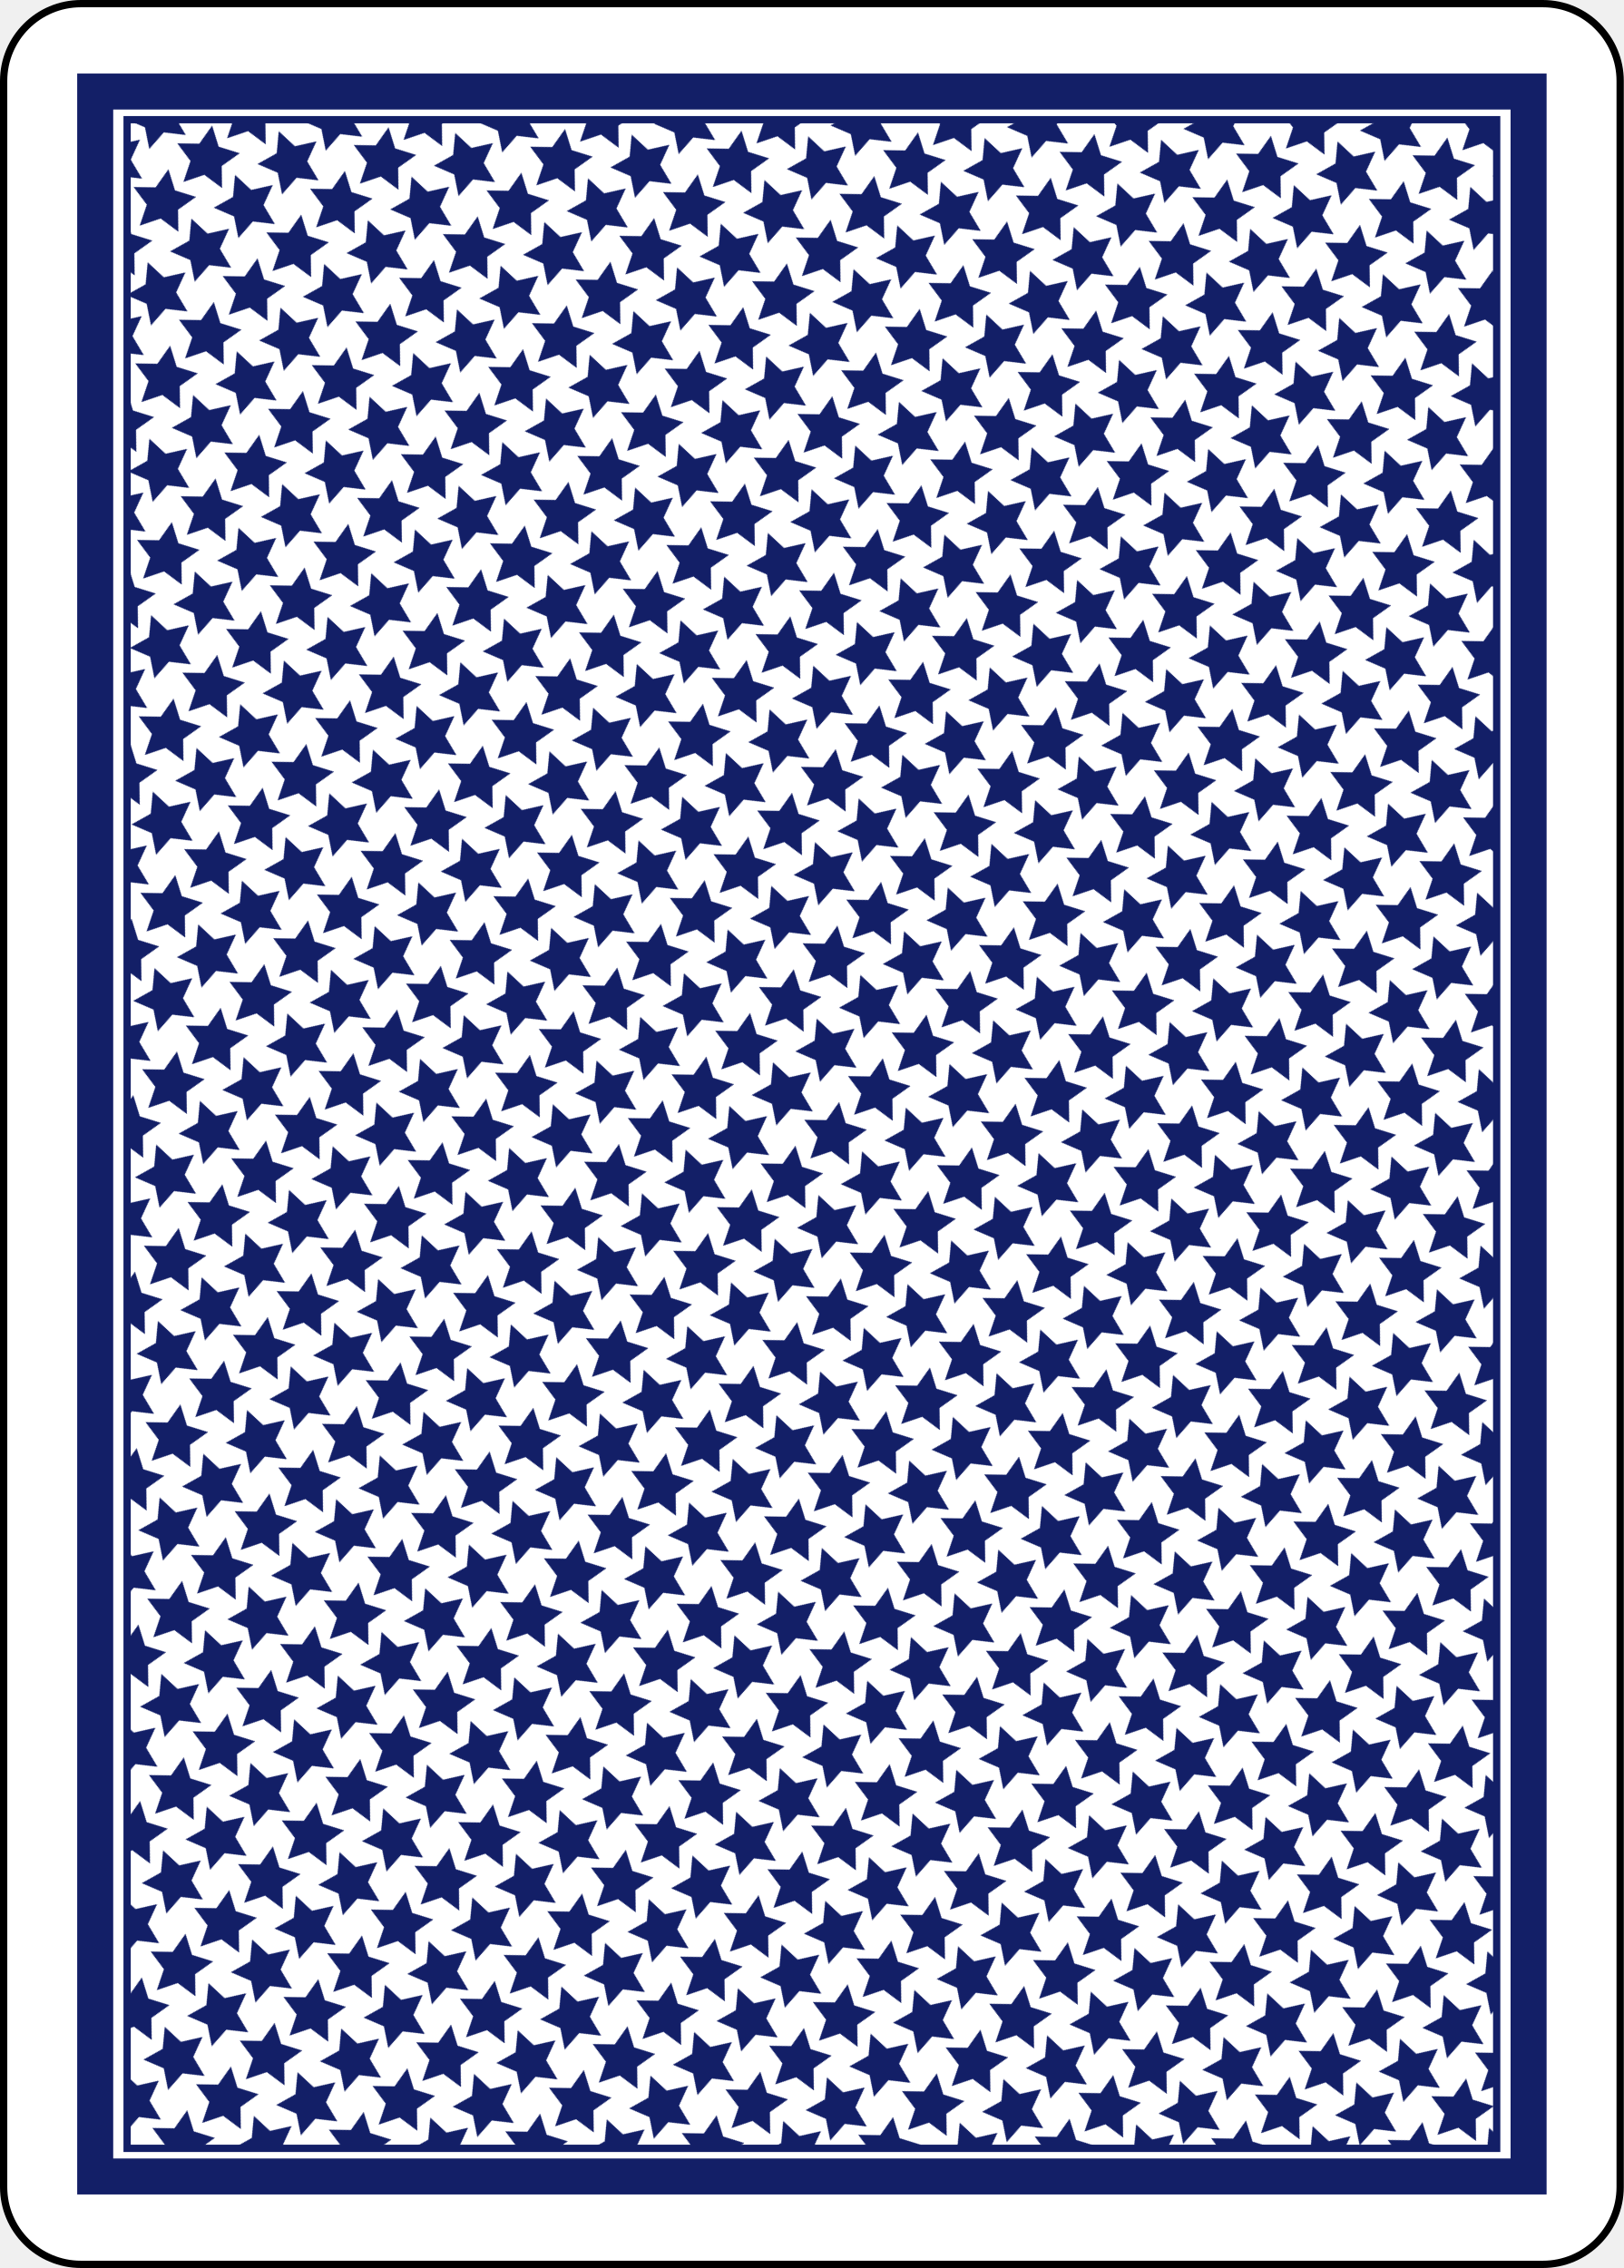
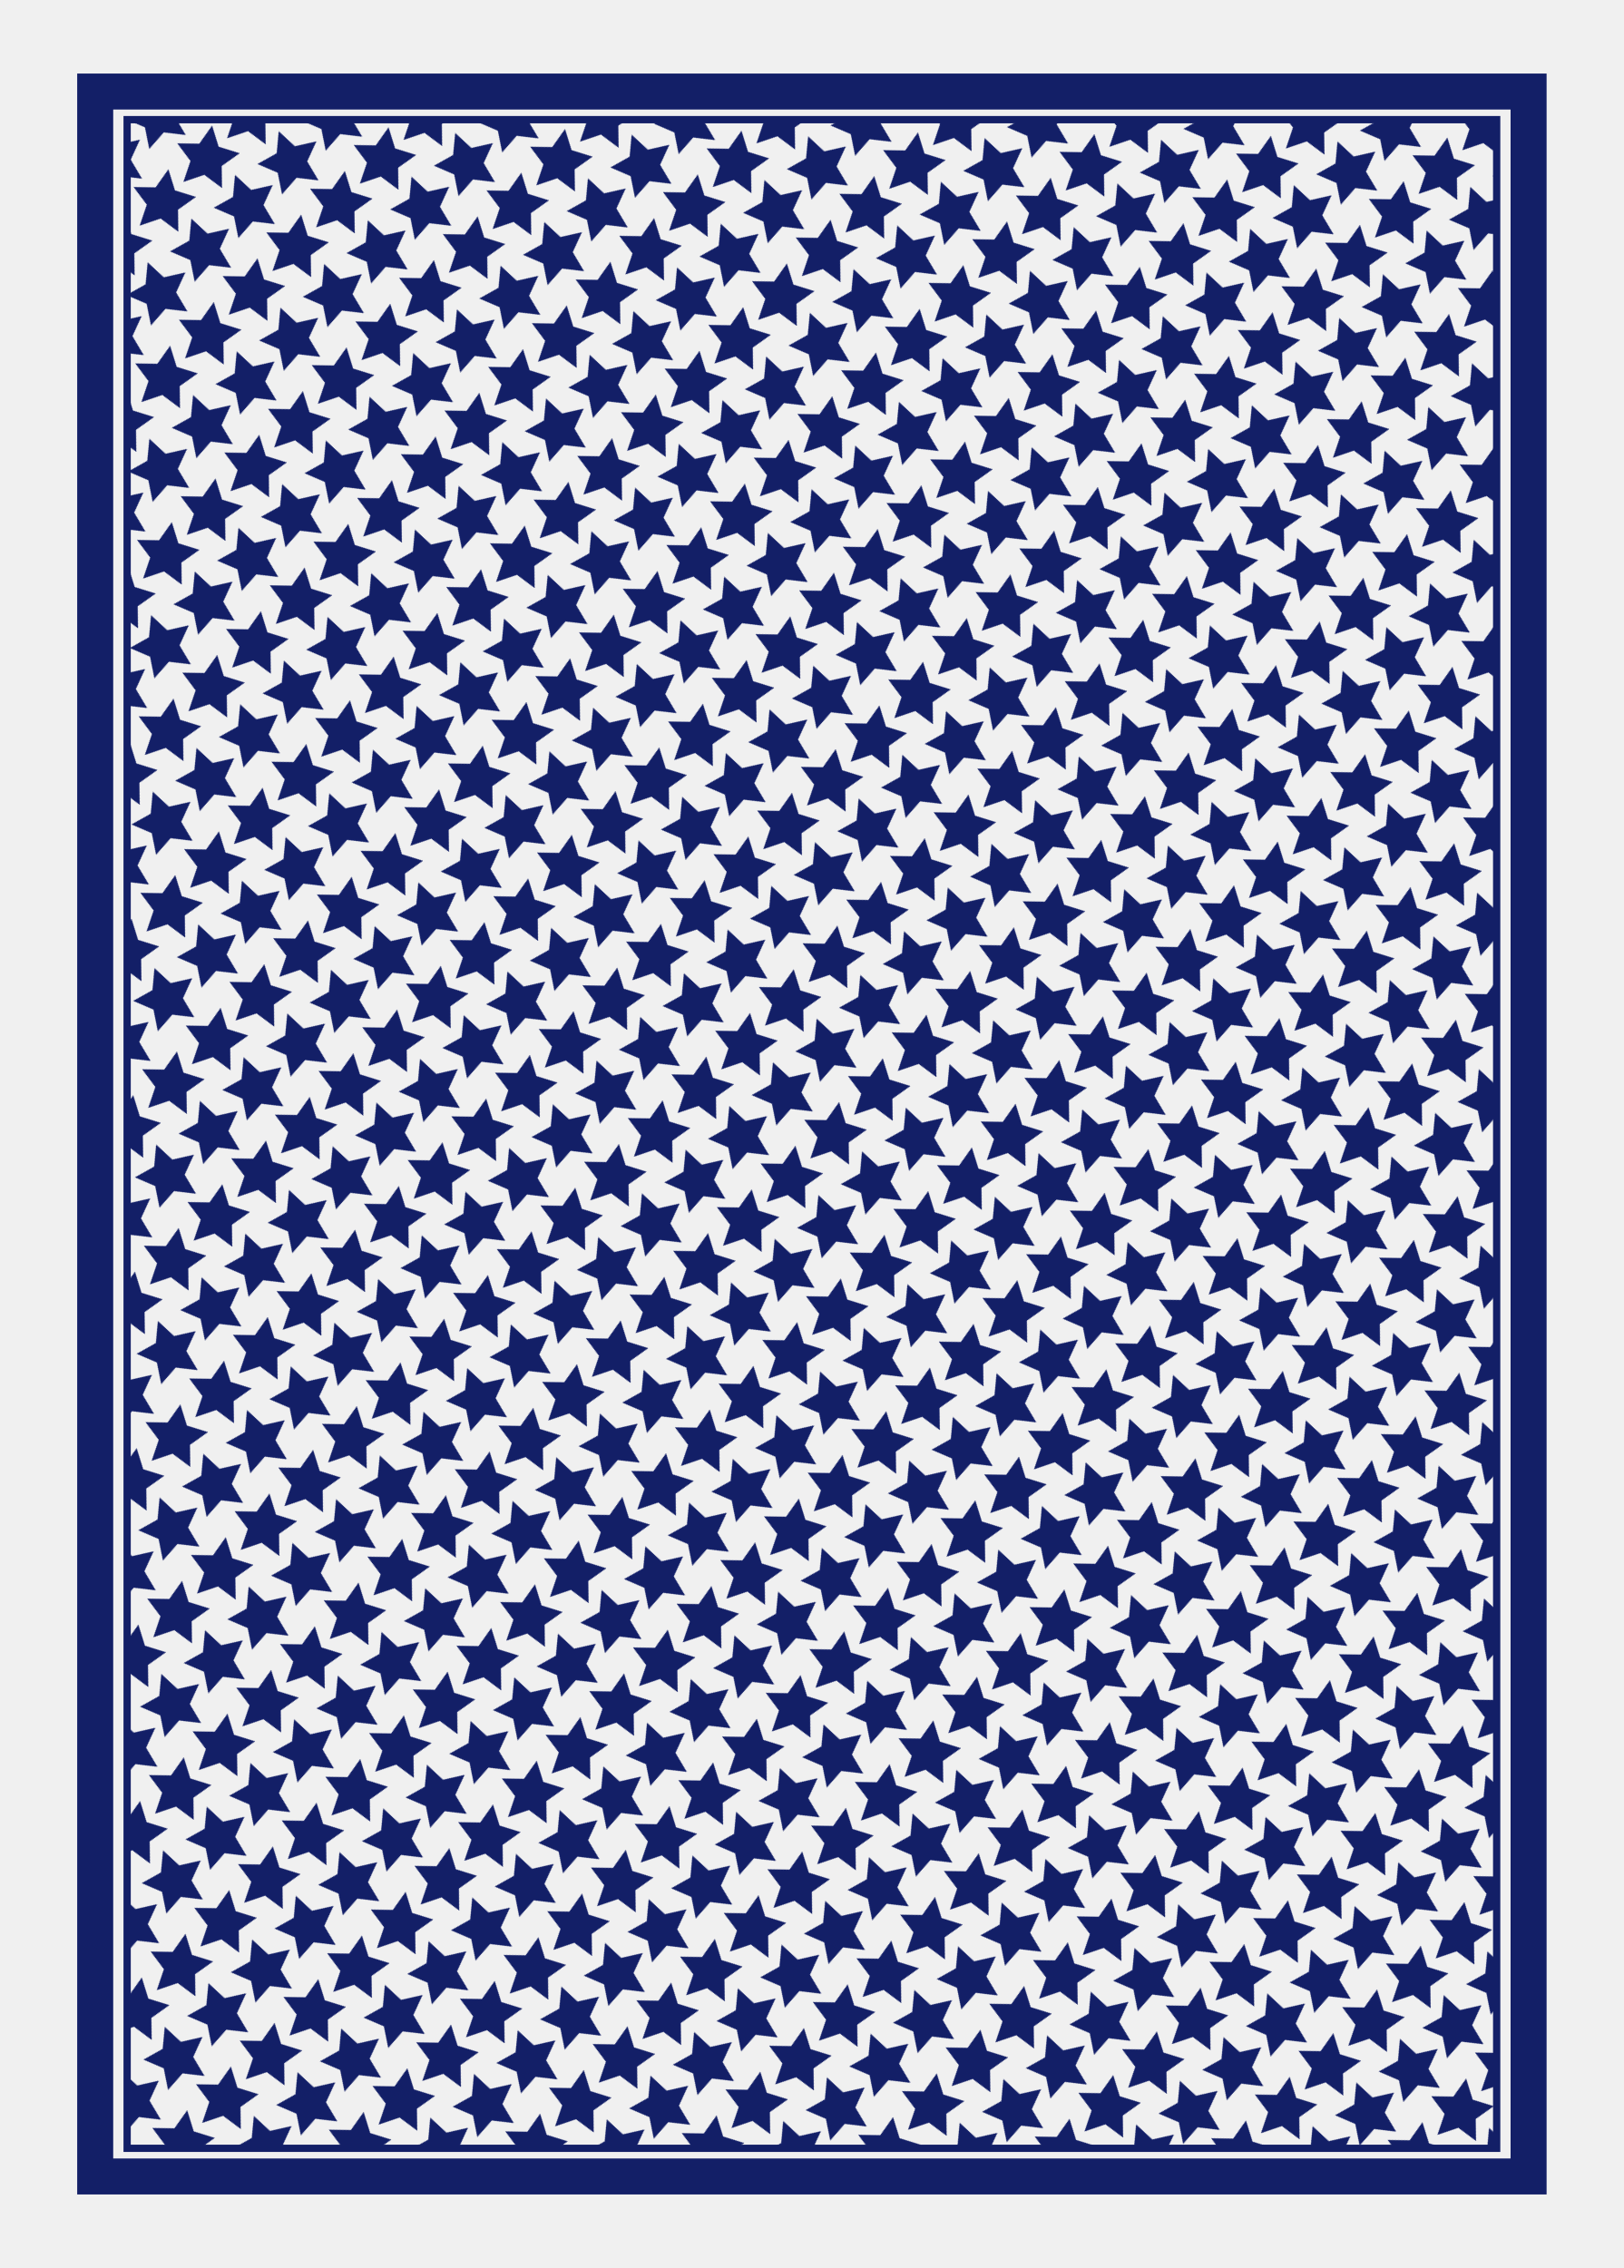
<svg xmlns="http://www.w3.org/2000/svg" xmlns:xlink="http://www.w3.org/1999/xlink" width="223.228" height="311.811">
  <defs>
-     <pattern patternTransform="rotate(135 -142.425 -15.397) scale(.1564)" id="b" xlink:href="#a" />
+     <pattern patternTransform="rotate(135 144.736 26.788) scale(.1564)" id="b" xlink:href="#a" />
    <pattern id="a" patternTransform="translate(-254.024 74.426)" height="110.741" width="108.618" patternUnits="userSpaceOnUse">
      <path d="M54.31 13.957l-10.765 16.12 7.177 18.007-18.658-5.256-14.907 12.39-.767-19.368L0 25.5l18.184-6.714L22.96 0l12.006 15.22zm-.753 69.023l-17.382 8.578-2.788 19.183-13.53-13.88-19.105 3.28 9.02-17.15-9.02-17.16 19.105 3.27 13.53-13.88 2.788 19.18zm55.06-69.023l-10.763 16.12 7.177 18.007-18.65-5.256-14.904 12.39-.77-19.368L54.31 25.5l18.183-6.714L77.27 0l12.005 15.22zm-.75 69.023l-17.383 8.578-2.787 19.183-13.53-13.88-19.106 3.28 9.02-17.15-9.02-17.158 19.11 3.27L87.7 55.22l2.785 19.18z" fill="#131f67" />
    </pattern>
  </defs>
-   <g transform="translate(259.614 -501.316)">
-     <rect width="222.228" height="310.811" x="-259.114" y="501.816" ry="10.63" rx="10.63" fill="#fff" stroke="#000" />
-     <rect width="197.052" height="286.644" x="-246.526" y="513.9" ry="0" fill="none" stroke="#131f67" stroke-width="4.952" stroke-linecap="round" />
-     <path fill="url(#b)" stroke="#131f67" stroke-linecap="round" d="M-242.14 517.77h188.28v278.905h-188.28z" />
+   <g transform="translate(-260.433 -370.276)" stroke="#131f67" stroke-linecap="round">
+     <rect ry="0" y="382.859" x="273.521" height="286.644" width="197.052" fill="none" stroke-width="4.952" />
+     <path fill="url(#b)" d="M277.91 386.728h188.276v278.906H277.91z" />
  </g>
</svg>
